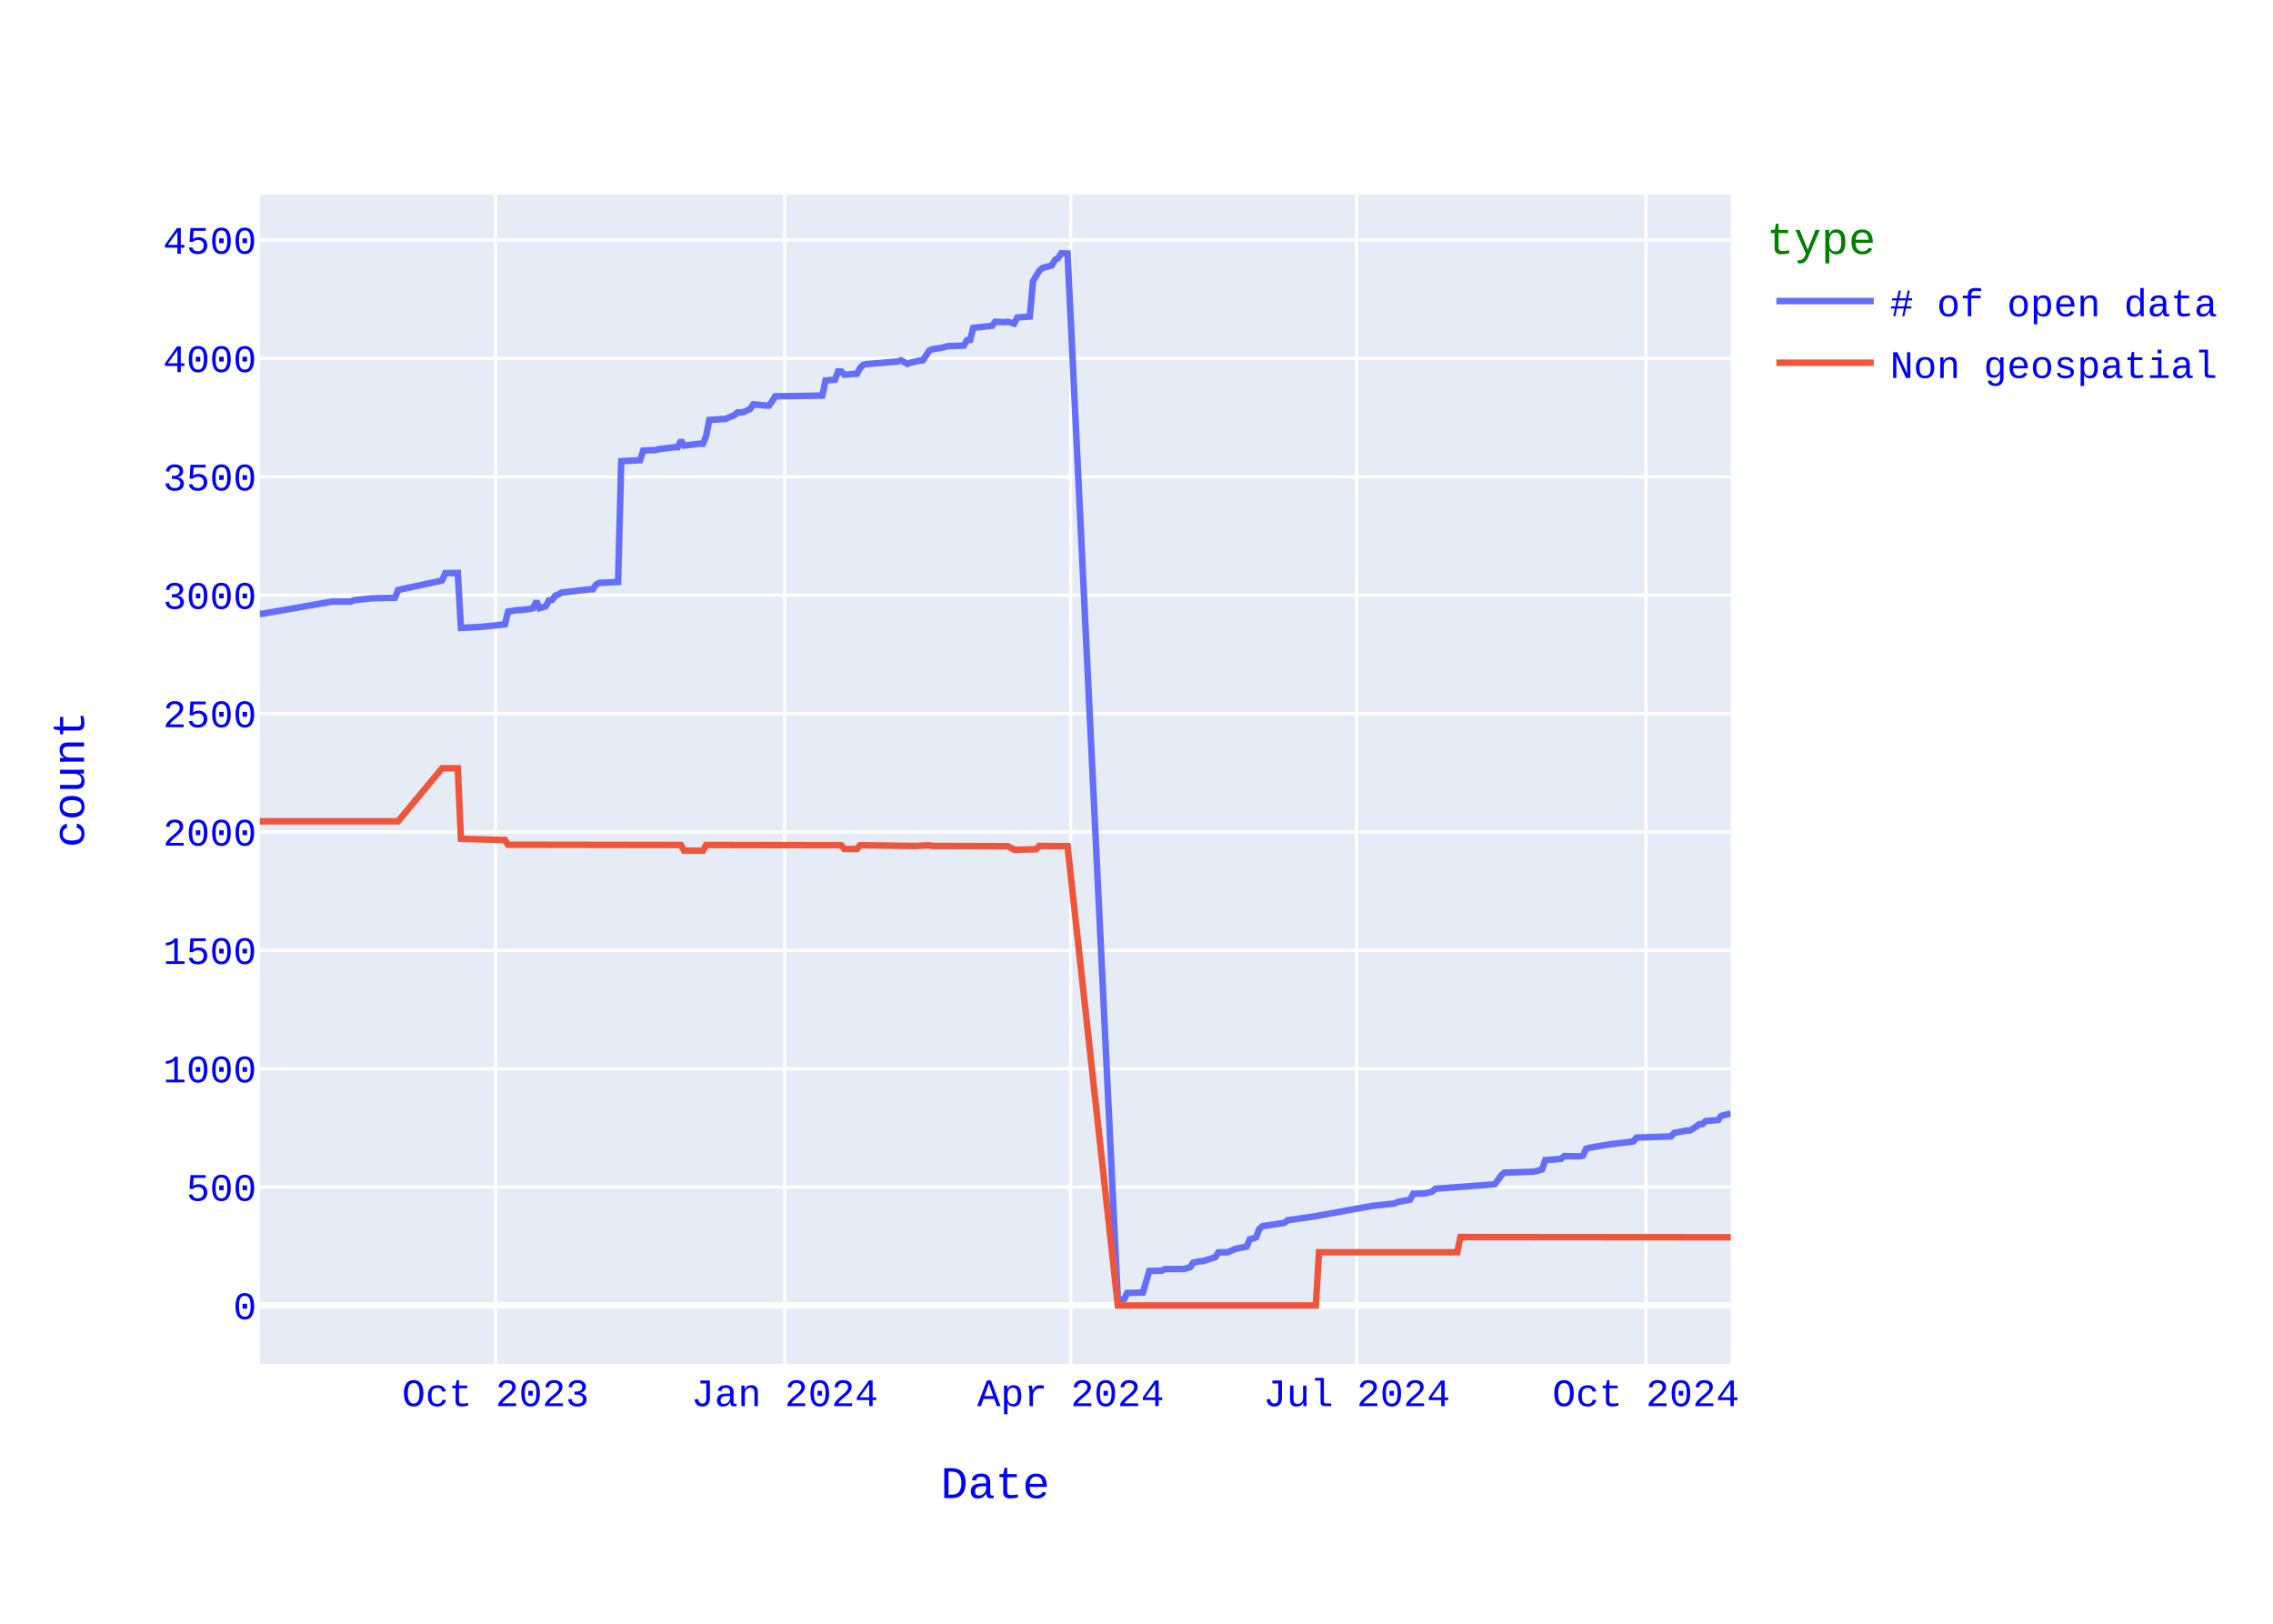
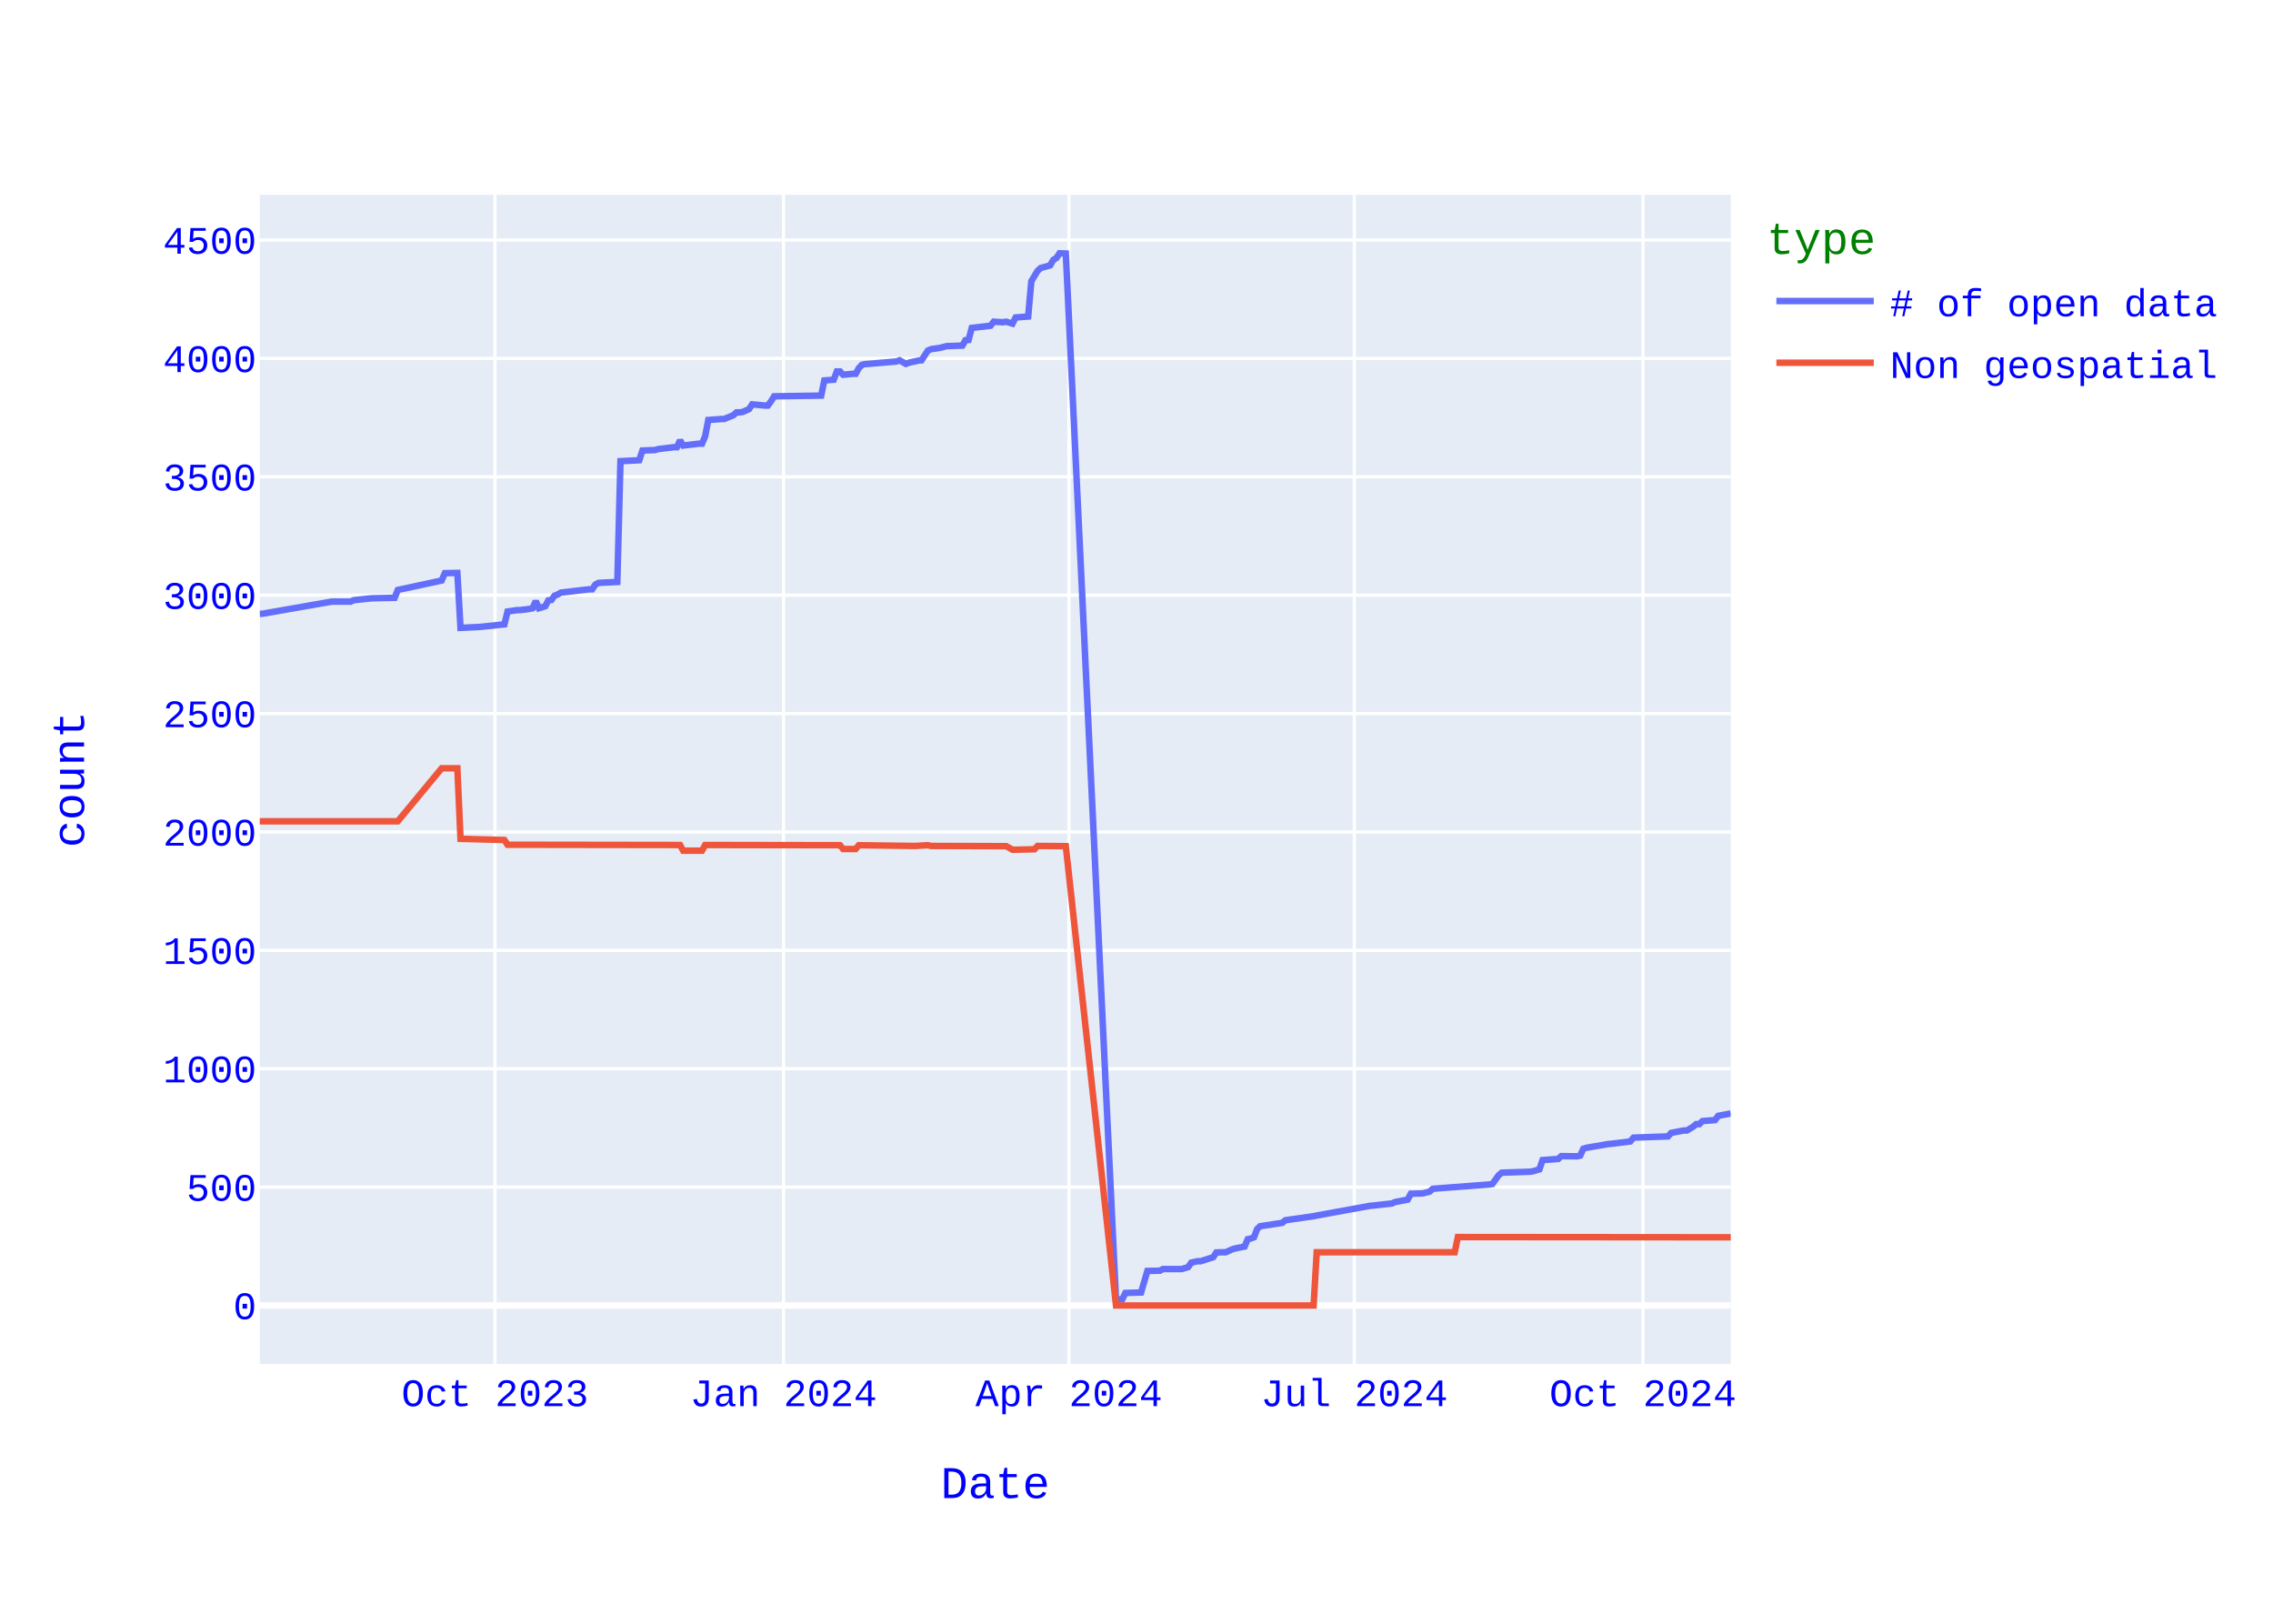
<svg xmlns="http://www.w3.org/2000/svg" class="main-svg" width="700" height="500" style="" viewBox="0 0 700 500">
  <rect x="0" y="0" width="700" height="500" style="fill: rgb(255, 255, 255); fill-opacity: 1;" />
-   <defs id="defs-589ed6">
+   <defs id="defs-c93240">
    <g class="clips">
-       <clipPath id="clip589ed6xyplot" class="plotclip">
+       <clipPath id="clipc93240xyplot" class="plotclip">
        <rect width="453" height="360" />
      </clipPath>
-       <clipPath class="axesclip" id="clip589ed6x">
+       <clipPath class="axesclip" id="clipc93240x">
        <rect x="80" y="0" width="453" height="500" />
      </clipPath>
-       <clipPath class="axesclip" id="clip589ed6y">
+       <clipPath class="axesclip" id="clipc93240y">
        <rect x="0" y="60" width="700" height="360" />
      </clipPath>
-       <clipPath class="axesclip" id="clip589ed6xy">
+       <clipPath class="axesclip" id="clipc93240xy">
        <rect x="80" y="60" width="453" height="360" />
      </clipPath>
    </g>
    <g class="gradients" />
    <g class="patterns" />
  </defs>
  <g class="bglayer">
    <rect class="bg" x="80" y="60" width="453" height="360" style="fill: rgb(229, 236, 246); fill-opacity: 1; stroke-width: 0;" />
  </g>
  <g class="layer-below">
    <g class="imagelayer" />
    <g class="shapelayer" />
  </g>
  <g class="cartesianlayer">
    <g class="subplot xy">
      <g class="layer-subplot">
        <g class="shapelayer" />
        <g class="imagelayer" />
      </g>
      <g class="minor-gridlayer">
        <g class="x" />
        <g class="y" />
      </g>
      <g class="gridlayer">
        <g class="x">
-           <path class="xgrid crisp" transform="translate(152.6,0)" d="M0,60v360" style="stroke: rgb(255, 255, 255); stroke-opacity: 1; stroke-width: 1px;" />
-           <path class="xgrid crisp" transform="translate(241.65,0)" d="M0,60v360" style="stroke: rgb(255, 255, 255); stroke-opacity: 1; stroke-width: 1px;" />
-           <path class="xgrid crisp" transform="translate(329.73,0)" d="M0,60v360" style="stroke: rgb(255, 255, 255); stroke-opacity: 1; stroke-width: 1px;" />
-           <path class="xgrid crisp" transform="translate(417.81,0)" d="M0,60v360" style="stroke: rgb(255, 255, 255); stroke-opacity: 1; stroke-width: 1px;" />
-           <path class="xgrid crisp" transform="translate(506.87,0)" d="M0,60v360" style="stroke: rgb(255, 255, 255); stroke-opacity: 1; stroke-width: 1px;" />
+           <path class="xgrid crisp" transform="translate(152.44,0)" d="M0,60v360" style="stroke: rgb(255, 255, 255); stroke-opacity: 1; stroke-width: 1px;" />
+           <path class="xgrid crisp" transform="translate(241.3,0)" d="M0,60v360" style="stroke: rgb(255, 255, 255); stroke-opacity: 1; stroke-width: 1px;" />
+           <path class="xgrid crisp" transform="translate(329.2,0)" d="M0,60v360" style="stroke: rgb(255, 255, 255); stroke-opacity: 1; stroke-width: 1px;" />
+           <path class="xgrid crisp" transform="translate(417.09,0)" d="M0,60v360" style="stroke: rgb(255, 255, 255); stroke-opacity: 1; stroke-width: 1px;" />
+           <path class="xgrid crisp" transform="translate(505.96,0)" d="M0,60v360" style="stroke: rgb(255, 255, 255); stroke-opacity: 1; stroke-width: 1px;" />
        </g>
        <g class="y">
          <path class="ygrid crisp" transform="translate(0,365.55)" d="M80,0h453" style="stroke: rgb(255, 255, 255); stroke-opacity: 1; stroke-width: 1px;" />
          <path class="ygrid crisp" transform="translate(0,329.09)" d="M80,0h453" style="stroke: rgb(255, 255, 255); stroke-opacity: 1; stroke-width: 1px;" />
          <path class="ygrid crisp" transform="translate(0,292.64)" d="M80,0h453" style="stroke: rgb(255, 255, 255); stroke-opacity: 1; stroke-width: 1px;" />
          <path class="ygrid crisp" transform="translate(0,256.19)" d="M80,0h453" style="stroke: rgb(255, 255, 255); stroke-opacity: 1; stroke-width: 1px;" />
          <path class="ygrid crisp" transform="translate(0,219.73)" d="M80,0h453" style="stroke: rgb(255, 255, 255); stroke-opacity: 1; stroke-width: 1px;" />
          <path class="ygrid crisp" transform="translate(0,183.28)" d="M80,0h453" style="stroke: rgb(255, 255, 255); stroke-opacity: 1; stroke-width: 1px;" />
          <path class="ygrid crisp" transform="translate(0,146.82)" d="M80,0h453" style="stroke: rgb(255, 255, 255); stroke-opacity: 1; stroke-width: 1px;" />
          <path class="ygrid crisp" transform="translate(0,110.37)" d="M80,0h453" style="stroke: rgb(255, 255, 255); stroke-opacity: 1; stroke-width: 1px;" />
          <path class="ygrid crisp" transform="translate(0,73.92)" d="M80,0h453" style="stroke: rgb(255, 255, 255); stroke-opacity: 1; stroke-width: 1px;" />
        </g>
      </g>
      <g class="zerolinelayer">
        <path class="yzl zl crisp" transform="translate(0,402)" d="M80,0h453" style="stroke: rgb(255, 255, 255); stroke-opacity: 1; stroke-width: 2px;" />
      </g>
      <path class="xlines-below" />
      <path class="ylines-below" />
      <g class="overlines-below" />
      <g class="xaxislayer-below" />
      <g class="yaxislayer-below" />
      <g class="overaxes-below" />
-       <g class="plot" transform="translate(80,60)" clip-path="url(#clip589ed6xyplot)">
+       <g class="plot" transform="translate(80,60)" clip-path="url(#clipc93240xyplot)">
        <g class="scatterlayer mlayer">
-           <g class="trace scatter trace3116ca" style="stroke-miterlimit: 2; opacity: 1;">
+           <g class="trace scatter traceafef83" style="stroke-miterlimit: 2; opacity: 1;">
            <g class="fills" />
            <g class="errorbars" />
            <g class="lines">
-               <path class="js-line" d="M453,282.87L450.1,283.6L449.13,284.91L445.26,285.21L444.29,286.15L443.32,286.15L442.35,286.95L440.42,288.12L439.45,288.12L435.58,288.85L434.61,289.94L423.96,290.31L422.99,291.48L417.19,292.2L416.22,292.28L409.44,293.44L408.47,293.74L407.51,295.85L406.54,296.07L401.7,296L400.73,296.87L395.89,297.23L394.92,300.08L392.99,300.66L392.02,300.81L383.31,301.1L382.34,301.9L380.4,304.6L379.44,304.74L362.01,306.06L361.04,306.93L359.11,307.44L358.14,307.51L355.24,307.59L354.27,309.41L350.4,310.14L349.43,310.58L343.62,311.23L342.65,311.31L326.2,314.3L325.23,314.51L316.52,315.75L315.55,316.56L308.78,317.58L307.81,318.45L306.84,321L305.87,321.37L304.9,321.59L303.94,323.85L301.03,324.43L300.06,324.72L298.13,325.6L297.16,325.6L295.22,325.67L294.26,327.13L290.38,328.37L289.42,328.37L287.48,328.8L286.51,330.19L284.58,330.77L283.61,330.77L278.77,330.77L277.8,331.28L273.93,331.36L271.99,337.99L267.15,338.14L266.19,340.1L264.25,340.18L248.76,18.07L246.83,18L245.86,19.46L244.89,20.04L243.92,21.72L241.02,22.52L240.05,23.4L238.12,26.6L237.15,37.47L233.28,37.76L232.31,39.65L230.37,39.07L229.4,39.22L226.5,39.07L225.53,40.31L219.72,40.97L218.76,44.68L217.79,44.76L216.82,46.43L211.98,46.58L210.04,47.09L207.14,47.53L206.17,47.96L204.24,50.95L203.27,51.03L200.37,51.68L199.4,52.05L197.46,50.95L196.49,51.32L187.78,52.05L186.81,52.12L185.85,52.34L184.88,53.36L183.91,55.11L182.94,55.11L180.04,55.4L179.07,54.38L178.1,54.38L177.13,56.93L174.23,57.15L173.26,61.82L158.74,62.04L157.78,63.57L156.81,64.88L155.84,64.88L151.97,64.51L151,65.97L149.06,66.85L148.1,66.99L147.13,66.99L146.16,67.87L143.26,69.04L142.29,69.04L138.42,69.33L137.45,74.36L136.48,76.62L135.51,76.62L130.67,77.2L129.71,75.6L128.74,77.71L127.77,77.71L122.93,78.29L121.96,78.59L118.09,78.73L117.12,81.72L111.31,82.01L110.35,119.2L104.54,119.49L103.57,120L102.6,121.46L101.63,121.46L92.92,122.48L91.96,123.06L90.99,123.42L90.02,124.74L89.05,124.88L88.08,126.7L86.15,127.29L85.18,125.1L84.21,127.29L83.24,127.51L80.34,127.87L79.37,127.87L76.47,128.31L75.5,132.25L68.72,132.97L67.76,133.05L61.95,133.34L60.98,116.42L57.11,116.5L56.14,118.76L42.59,121.67L41.62,124.08L34.85,124.23L33.88,124.3L29.04,124.81L28.07,125.25L22.26,125.25L0.97,128.96L0,129.04" style="vector-effect: none; fill: none; stroke: rgb(99, 110, 250); stroke-opacity: 1; stroke-width: 2px; opacity: 1;" />
+               <path class="js-line" d="M453,282.87L449.14,283.6L448.17,284.91L444.31,285.21L443.34,286.15L442.38,286.15L441.41,286.95L439.48,288.12L438.51,288.12L434.65,288.85L433.68,289.94L423.06,290.31L422.09,291.48L416.3,292.2L415.33,292.28L408.57,293.44L407.6,293.74L406.64,295.85L405.67,296.07L400.84,296L399.88,296.87L395.05,297.23L394.08,300.08L392.15,300.66L391.18,300.81L382.49,301.1L381.52,301.9L379.59,304.6L378.63,304.74L361.24,306.06L360.28,306.93L358.34,307.44L357.38,307.51L354.48,307.59L353.51,309.41L349.65,310.14L348.68,310.58L342.89,311.23L341.92,311.31L325.5,314.3L324.54,314.51L315.84,315.75L314.88,316.56L308.12,317.58L307.15,318.45L306.19,321L305.22,321.37L304.25,321.59L303.29,323.85L300.39,324.43L299.42,324.72L297.49,325.6L296.53,325.6L294.59,325.67L293.63,327.13L289.77,328.37L288.8,328.37L286.87,328.8L285.9,330.19L283.97,330.77L283,330.77L278.17,330.77L277.21,331.28L273.35,331.36L271.41,337.99L266.58,338.14L265.62,340.1L263.69,340.18L248.23,18.07L246.3,18L245.33,19.46L244.37,20.04L243.4,21.72L240.51,22.52L239.54,23.4L237.61,26.6L236.64,37.47L232.78,37.76L231.81,39.65L229.88,39.07L228.91,39.22L226.02,39.07L225.05,40.31L219.26,40.97L218.29,44.68L217.32,44.76L216.36,46.43L211.53,46.58L209.6,47.09L206.7,47.53L205.73,47.96L203.8,50.95L202.84,51.03L199.94,51.68L198.97,52.05L197.04,50.95L196.07,51.32L187.38,52.05L186.42,52.12L185.45,52.34L184.48,53.36L183.52,55.11L182.55,55.11L179.65,55.4L178.69,54.38L177.72,54.38L176.76,56.93L173.86,57.15L172.89,61.82L158.41,62.04L157.44,63.57L156.47,64.88L155.51,64.88L151.64,64.51L150.68,65.97L148.75,66.85L147.78,66.99L146.81,66.99L145.85,67.87L142.95,69.04L141.99,69.04L138.12,69.33L137.16,74.36L136.19,76.62L135.22,76.62L130.39,77.2L129.43,75.6L128.46,77.71L127.5,77.71L122.67,78.29L121.7,78.59L117.84,78.73L116.87,81.72L111.08,82.01L110.11,119.2L104.32,119.49L103.35,120L102.38,121.46L101.42,121.46L92.72,122.48L91.76,123.06L90.79,123.42L89.83,124.74L88.86,124.88L87.9,126.7L85.96,127.29L85,125.1L84.03,127.29L83.07,127.51L80.17,127.87L79.2,127.87L76.3,128.31L75.34,132.25L68.58,132.97L67.61,133.05L61.82,133.34L60.85,116.42L56.99,116.5L56.02,118.76L42.5,121.67L41.53,124.08L34.77,124.23L33.81,124.3L28.98,124.81L28.01,125.25L22.22,125.25L0.97,128.96L0,129.04" style="vector-effect: none; fill: none; stroke: rgb(99, 110, 250); stroke-opacity: 1; stroke-width: 2px; opacity: 1;" />
            </g>
            <g class="points" />
            <g class="text" />
          </g>
-           <g class="trace scatter tracea83385" style="stroke-miterlimit: 2; opacity: 1;">
+           <g class="trace scatter trace864c57" style="stroke-miterlimit: 2; opacity: 1;">
            <g class="fills" />
            <g class="errorbars" />
            <g class="lines">
-               <path class="js-line" d="M453,321L369.76,320.93L368.79,325.6L326.2,325.6L325.23,342L264.25,342L248.76,200.56L240.05,200.49L239.08,201.51L233.28,201.65L232.31,201.65L230.37,200.56L229.4,200.56L207.14,200.49L206.17,200.27L202.3,200.49L201.33,200.49L184.88,200.27L183.91,201.43L180.04,201.43L179.07,200.27L137.45,200.2L136.48,201.95L130.67,201.95L129.71,200.2L76.47,200.12L75.5,198.66L61.95,198.3L60.98,176.57L56.14,176.57L42.59,192.9L0,192.9" style="vector-effect: none; fill: none; stroke: rgb(239, 85, 59); stroke-opacity: 1; stroke-width: 2px; opacity: 1;" />
+               <path class="js-line" d="M453,321L368.97,320.93L368,325.6L325.5,325.6L324.54,342L263.69,342L248.23,200.56L239.54,200.49L238.57,201.51L232.78,201.65L231.81,201.65L229.88,200.56L228.91,200.56L206.7,200.49L205.73,200.27L201.87,200.49L200.9,200.49L184.48,200.27L183.52,201.43L179.65,201.43L178.69,200.27L137.16,200.2L136.19,201.95L130.39,201.95L129.43,200.2L76.3,200.12L75.34,198.66L61.82,198.3L60.85,176.57L56.02,176.57L42.5,192.9L0,192.9" style="vector-effect: none; fill: none; stroke: rgb(239, 85, 59); stroke-opacity: 1; stroke-width: 2px; opacity: 1;" />
            </g>
            <g class="points" />
            <g class="text" />
          </g>
        </g>
      </g>
      <g class="overplot" />
      <path class="xlines-above crisp" d="M0,0" style="fill: none;" />
      <path class="ylines-above crisp" d="M0,0" style="fill: none;" />
      <g class="overlines-above" />
      <g class="xaxislayer-above">
        <g class="xtick">
-           <text text-anchor="middle" x="0" y="433" transform="translate(152.6,0)" style="font-family: 'Courier New'; font-size: 12px; fill: rgb(0, 0, 255); fill-opacity: 1; white-space: pre; opacity: 1;">Oct 2023</text>
-         </g>
-         <g class="xtick">
-           <text text-anchor="middle" x="0" y="433" style="font-family: 'Courier New'; font-size: 12px; fill: rgb(0, 0, 255); fill-opacity: 1; white-space: pre; opacity: 1;" transform="translate(241.65,0)">Jan 2024</text>
-         </g>
-         <g class="xtick">
-           <text text-anchor="middle" x="0" y="433" style="font-family: 'Courier New'; font-size: 12px; fill: rgb(0, 0, 255); fill-opacity: 1; white-space: pre; opacity: 1;" transform="translate(329.73,0)">Apr 2024</text>
-         </g>
-         <g class="xtick">
-           <text text-anchor="middle" x="0" y="433" style="font-family: 'Courier New'; font-size: 12px; fill: rgb(0, 0, 255); fill-opacity: 1; white-space: pre; opacity: 1;" transform="translate(417.81,0)">Jul 2024</text>
-         </g>
-         <g class="xtick">
-           <text text-anchor="middle" x="0" y="433" style="font-family: 'Courier New'; font-size: 12px; fill: rgb(0, 0, 255); fill-opacity: 1; white-space: pre; opacity: 1;" transform="translate(506.87,0)">Oct 2024</text>
+           <text text-anchor="middle" x="0" y="433" transform="translate(152.44,0)" style="font-family: 'Courier New'; font-size: 12px; fill: rgb(0, 0, 255); fill-opacity: 1; white-space: pre; opacity: 1;">Oct 2023</text>
+         </g>
+         <g class="xtick">
+           <text text-anchor="middle" x="0" y="433" style="font-family: 'Courier New'; font-size: 12px; fill: rgb(0, 0, 255); fill-opacity: 1; white-space: pre; opacity: 1;" transform="translate(241.3,0)">Jan 2024</text>
+         </g>
+         <g class="xtick">
+           <text text-anchor="middle" x="0" y="433" style="font-family: 'Courier New'; font-size: 12px; fill: rgb(0, 0, 255); fill-opacity: 1; white-space: pre; opacity: 1;" transform="translate(329.2,0)">Apr 2024</text>
+         </g>
+         <g class="xtick">
+           <text text-anchor="middle" x="0" y="433" style="font-family: 'Courier New'; font-size: 12px; fill: rgb(0, 0, 255); fill-opacity: 1; white-space: pre; opacity: 1;" transform="translate(417.09,0)">Jul 2024</text>
+         </g>
+         <g class="xtick">
+           <text text-anchor="middle" x="0" y="433" style="font-family: 'Courier New'; font-size: 12px; fill: rgb(0, 0, 255); fill-opacity: 1; white-space: pre; opacity: 1;" transform="translate(505.96,0)">Oct 2024</text>
        </g>
      </g>
      <g class="yaxislayer-above">
        <g class="ytick">
          <text text-anchor="end" x="79" y="4.2" transform="translate(0,402)" style="font-family: 'Courier New'; font-size: 12px; fill: rgb(0, 0, 255); fill-opacity: 1; white-space: pre; opacity: 1;">0</text>
        </g>
        <g class="ytick">
          <text text-anchor="end" x="79" y="4.2" style="font-family: 'Courier New'; font-size: 12px; fill: rgb(0, 0, 255); fill-opacity: 1; white-space: pre; opacity: 1;" transform="translate(0,365.55)">500</text>
        </g>
        <g class="ytick">
          <text text-anchor="end" x="79" y="4.2" style="font-family: 'Courier New'; font-size: 12px; fill: rgb(0, 0, 255); fill-opacity: 1; white-space: pre; opacity: 1;" transform="translate(0,329.09)">1000</text>
        </g>
        <g class="ytick">
          <text text-anchor="end" x="79" y="4.2" style="font-family: 'Courier New'; font-size: 12px; fill: rgb(0, 0, 255); fill-opacity: 1; white-space: pre; opacity: 1;" transform="translate(0,292.64)">1500</text>
        </g>
        <g class="ytick">
          <text text-anchor="end" x="79" y="4.2" style="font-family: 'Courier New'; font-size: 12px; fill: rgb(0, 0, 255); fill-opacity: 1; white-space: pre; opacity: 1;" transform="translate(0,256.19)">2000</text>
        </g>
        <g class="ytick">
          <text text-anchor="end" x="79" y="4.2" style="font-family: 'Courier New'; font-size: 12px; fill: rgb(0, 0, 255); fill-opacity: 1; white-space: pre; opacity: 1;" transform="translate(0,219.73)">2500</text>
        </g>
        <g class="ytick">
          <text text-anchor="end" x="79" y="4.2" style="font-family: 'Courier New'; font-size: 12px; fill: rgb(0, 0, 255); fill-opacity: 1; white-space: pre; opacity: 1;" transform="translate(0,183.28)">3000</text>
        </g>
        <g class="ytick">
          <text text-anchor="end" x="79" y="4.2" style="font-family: 'Courier New'; font-size: 12px; fill: rgb(0, 0, 255); fill-opacity: 1; white-space: pre; opacity: 1;" transform="translate(0,146.82)">3500</text>
        </g>
        <g class="ytick">
          <text text-anchor="end" x="79" y="4.2" style="font-family: 'Courier New'; font-size: 12px; fill: rgb(0, 0, 255); fill-opacity: 1; white-space: pre; opacity: 1;" transform="translate(0,110.37)">4000</text>
        </g>
        <g class="ytick">
          <text text-anchor="end" x="79" y="4.2" style="font-family: 'Courier New'; font-size: 12px; fill: rgb(0, 0, 255); fill-opacity: 1; white-space: pre; opacity: 1;" transform="translate(0,73.92)">4500</text>
        </g>
      </g>
      <g class="overaxes-above" />
    </g>
  </g>
  <g class="polarlayer" />
  <g class="smithlayer" />
  <g class="ternarylayer" />
  <g class="geolayer" />
  <g class="funnelarealayer" />
  <g class="pielayer" />
  <g class="iciclelayer" />
  <g class="treemaplayer" />
  <g class="sunburstlayer" />
  <g class="glimages" />
-   <defs id="topdefs-589ed6">
+   <defs id="topdefs-c93240">
    <g class="clips" />
-     <clipPath id="legend589ed6">
+     <clipPath id="legendc93240">
      <rect width="146" height="67" x="0" y="0" />
    </clipPath>
  </defs>
  <g class="layer-above">
    <g class="imagelayer" />
    <g class="shapelayer" />
  </g>
  <g class="infolayer">
    <g class="legend" pointer-events="all" transform="translate(542.06,60)">
      <rect class="bg" shape-rendering="crispEdges" style="stroke: rgb(68, 68, 68); stroke-opacity: 1; fill: rgb(255, 255, 255); fill-opacity: 1; stroke-width: 0px;" width="146" height="67" x="0" y="0" />
-       <g class="scrollbox" transform="" clip-path="url(#legend589ed6)">
+       <g class="scrollbox" transform="" clip-path="url(#legendc93240)">
        <text class="legendtitletext" text-anchor="start" x="2" y="18.2" style="font-family: 'Courier New'; font-size: 14px; fill: rgb(0, 128, 0); fill-opacity: 1; white-space: pre;">type</text>
        <g class="groups" transform="">
          <g class="traces" transform="translate(0,32.7)" style="opacity: 1;">
            <text class="legendtext" text-anchor="start" x="40" y="4.68" style="font-family: 'Courier New'; font-size: 12px; fill: rgb(0, 0, 255); fill-opacity: 1; white-space: pre;"># of open data</text>
            <g class="layers" style="opacity: 1;">
              <g class="legendfill" />
              <g class="legendlines">
                <path class="js-line" d="M5,0h30" style="fill: none; stroke: rgb(99, 110, 250); stroke-opacity: 1; stroke-width: 2px;" />
              </g>
              <g class="legendsymbols">
                <g class="legendpoints" />
              </g>
            </g>
            <rect class="legendtoggle" x="0" y="-9.5" width="140.828" height="19" style="fill: rgb(0, 0, 0); fill-opacity: 0;" />
          </g>
        </g>
        <g class="groups" transform="">
          <g class="traces" transform="translate(0,51.7)" style="opacity: 1;">
            <text class="legendtext" text-anchor="start" x="40" y="4.68" style="font-family: 'Courier New'; font-size: 12px; fill: rgb(0, 0, 255); fill-opacity: 1; white-space: pre;">Non geospatial</text>
            <g class="layers" style="opacity: 1;">
              <g class="legendfill" />
              <g class="legendlines">
                <path class="js-line" d="M5,0h30" style="fill: none; stroke: rgb(239, 85, 59); stroke-opacity: 1; stroke-width: 2px;" />
              </g>
              <g class="legendsymbols">
                <g class="legendpoints" />
              </g>
            </g>
            <rect class="legendtoggle" x="0" y="-9.5" width="140.828" height="19" style="fill: rgb(0, 0, 0); fill-opacity: 0;" />
          </g>
        </g>
      </g>
      <rect class="scrollbar" rx="20" ry="3" width="0" height="0" style="fill: rgb(128, 139, 164); fill-opacity: 1;" x="0" y="0" />
    </g>
    <g class="g-gtitle" />
    <g class="g-xtitle">
      <text class="xtitle" x="306.5" y="461.3" text-anchor="middle" style="font-family: 'Courier New'; font-size: 14px; fill: rgb(0, 0, 255); opacity: 1; font-weight: normal; white-space: pre;">Date</text>
    </g>
    <g class="g-ytitle">
      <text class="ytitle" transform="rotate(-90,25.8875,240)" x="25.888" y="240" text-anchor="middle" style="font-family: 'Courier New'; font-size: 14px; fill: rgb(0, 0, 255); opacity: 1; font-weight: normal; white-space: pre;">count</text>
    </g>
  </g>
</svg>
